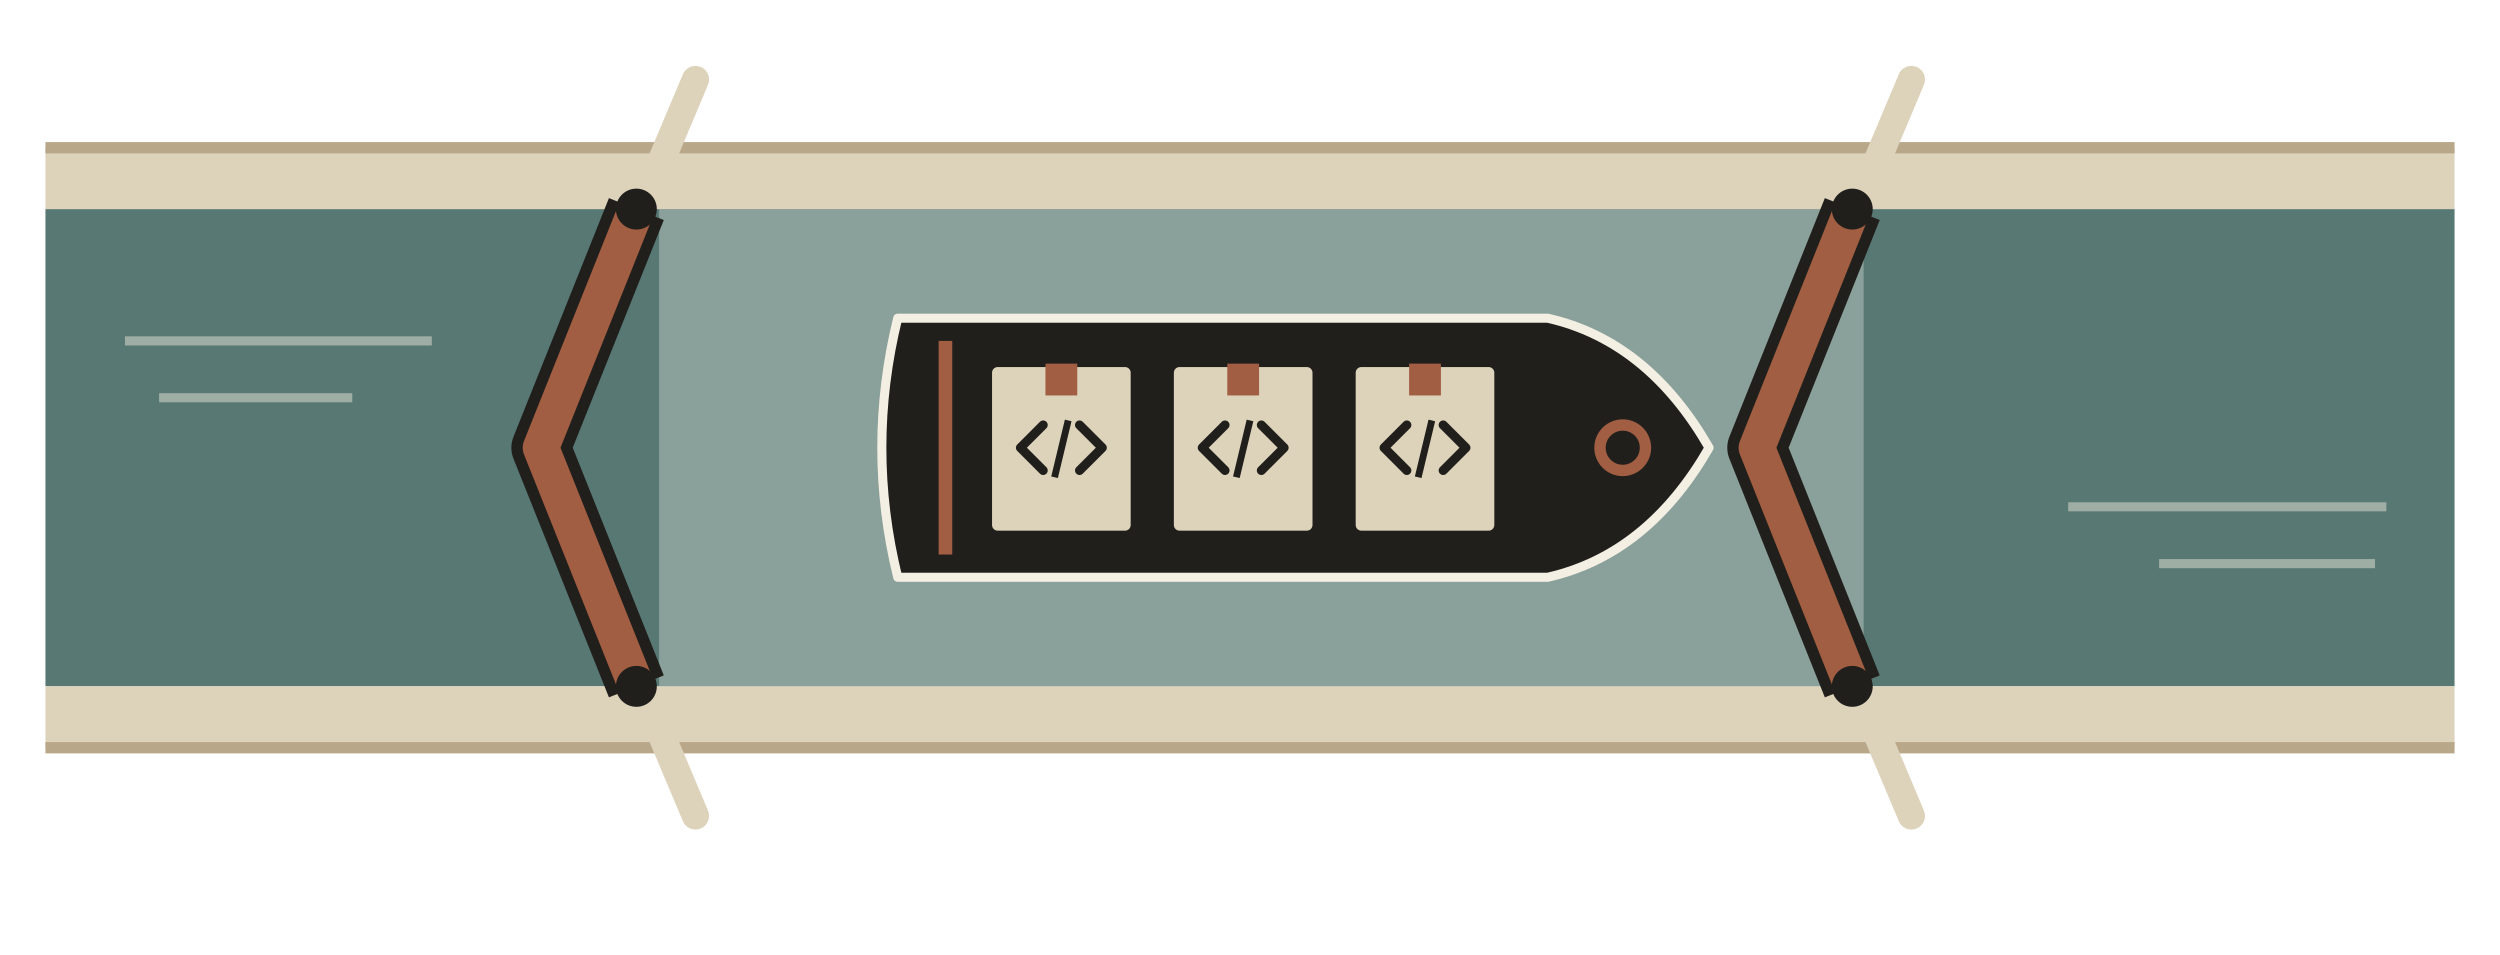
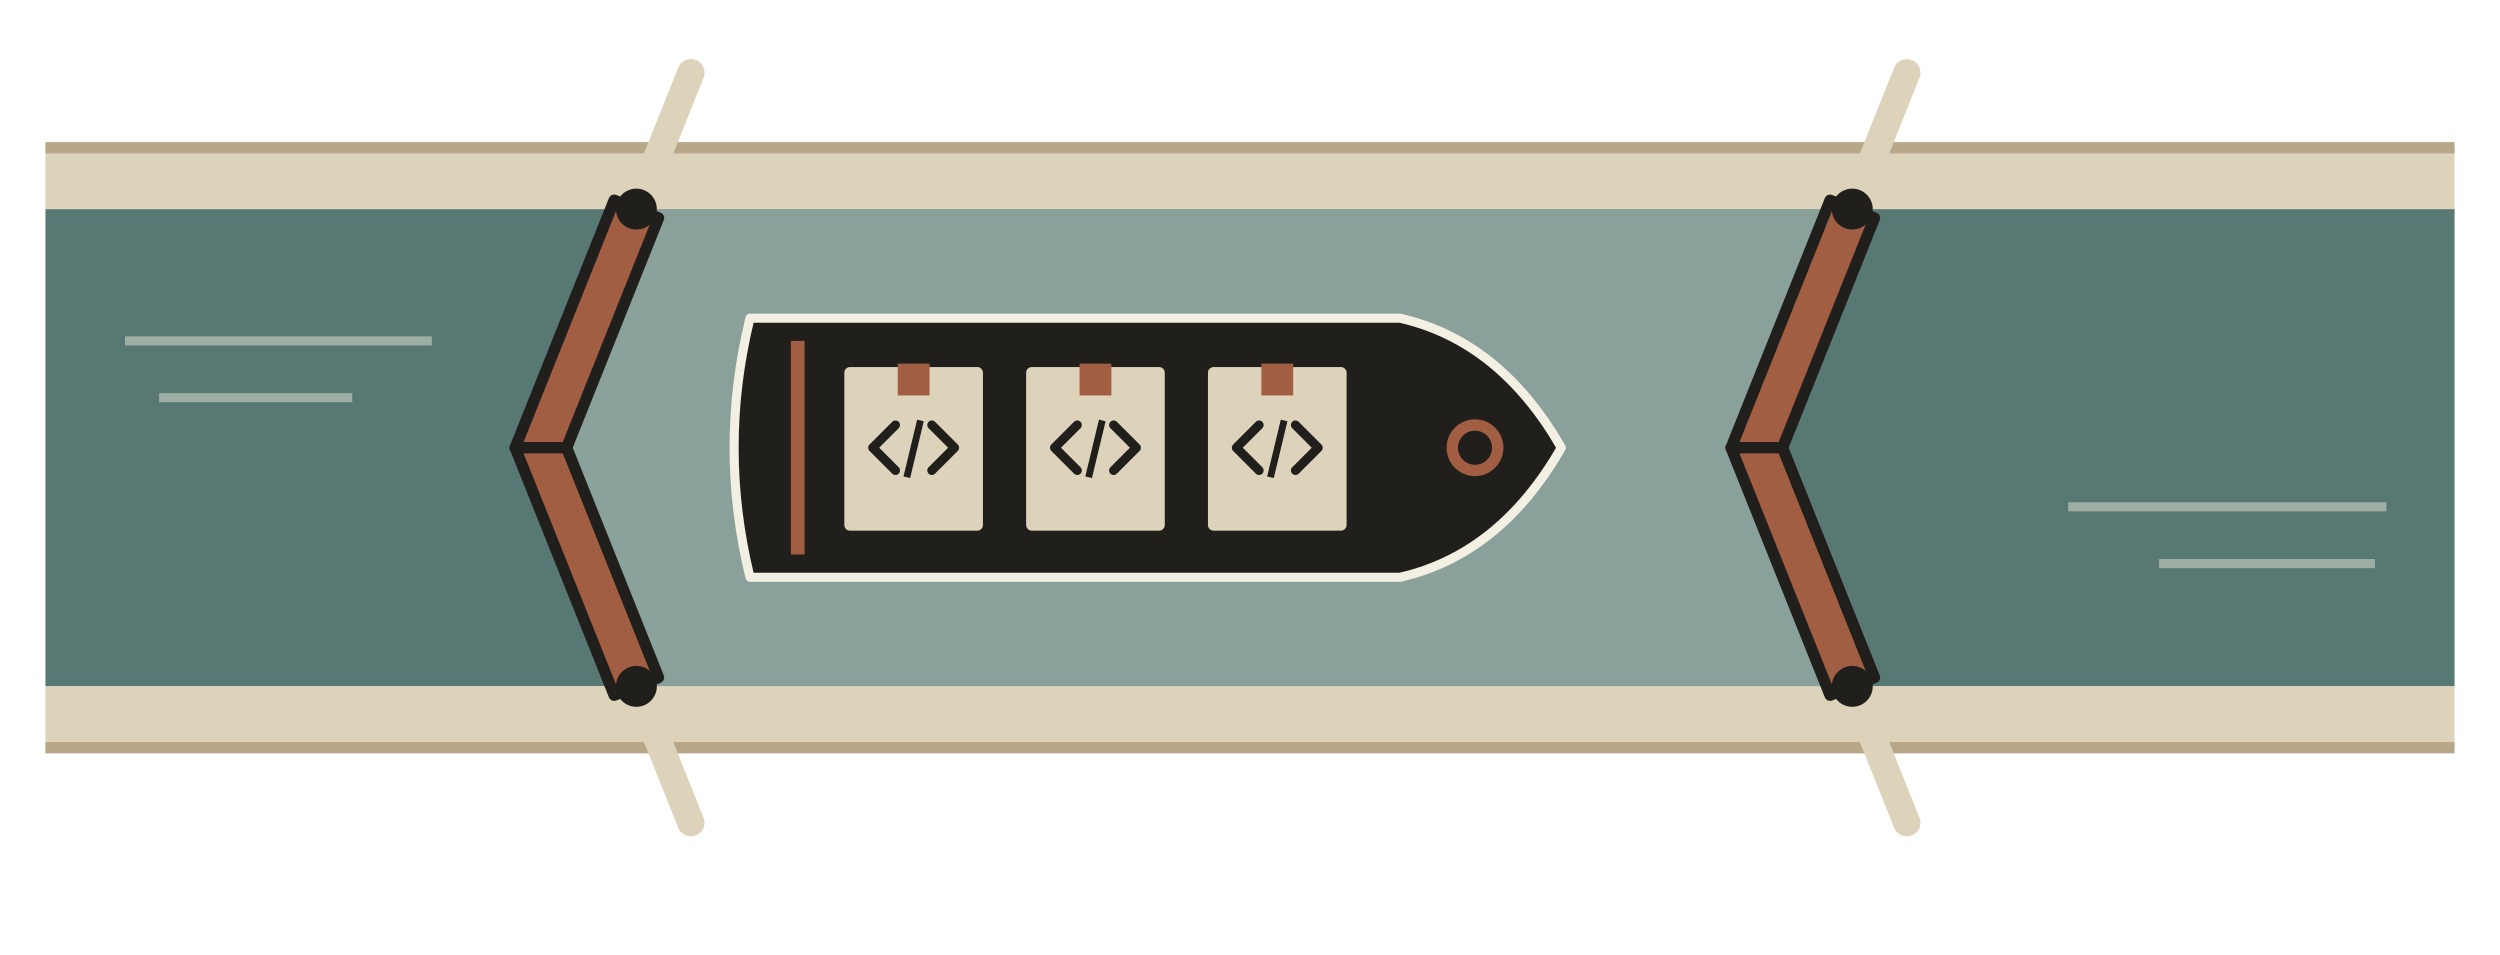
<svg xmlns="http://www.w3.org/2000/svg" width="1100" height="420" viewBox="0 0 1100 420" role="img" aria-labelledby="title description">
  <g stroke-linejoin="round">
    <rect x="20" y="92" width="1060" height="210" fill="#577873" />
-     <rect x="290" y="92" width="530" height="210" fill="#8AA09B" />
+     <path d="M280 92H815L773 197L815 302H280L238 197Z" fill="#8AA09B" />
    <path d="M20 65H1080V92H20ZM20 302H1080V329H20Z" fill="#DDD3BB" />
    <path d="M20 65H1080M20 329H1080" stroke="#B8A789" stroke-width="5" />
    <path d="M55 150H190M70 175H155M910 223H1050M950 248H1045" stroke="#F4EFE3" stroke-width="4" opacity=".45" />
-     <path d="M280 92L238 197L280 302" fill="none" stroke="#211F1C" stroke-width="26" />
-     <path d="M280 92L238 197L280 302" fill="none" stroke="#A15E42" stroke-width="16" />
-     <path d="M282 92L306 35M282 302L306 359" stroke="#DDD3BB" stroke-width="12" stroke-linecap="round" />
+     <g fill="#A15E42" stroke="#211F1C" stroke-width="5">
+       <path d="M270.25 88.10L289.75 95.90L249.31 197H226.69Z" />
+       <path d="M226.69 197H249.31L289.75 298.10L270.25 305.90Z" />
+     </g>
+     <path d="M280 92L304 32M280 302L304 362" stroke="#DDD3BB" stroke-width="12" stroke-linecap="round" />
    <circle cx="280" cy="92" r="9" fill="#211F1C" />
    <circle cx="280" cy="302" r="9" fill="#211F1C" />
-     <path d="M815 92L773 197L815 302" fill="none" stroke="#211F1C" stroke-width="26" />
-     <path d="M815 92L773 197L815 302" fill="none" stroke="#A15E42" stroke-width="16" />
-     <path d="M817 92L841 35M817 302L841 359" stroke="#DDD3BB" stroke-width="12" stroke-linecap="round" />
+     <g fill="#A15E42" stroke="#211F1C" stroke-width="5">
+       <path d="M805.25 88.10L824.75 95.90L784.31 197H761.69Z" />
+       <path d="M761.69 197H784.31L824.75 298.10L805.25 305.90Z" />
+     </g>
+     <path d="M815 92L839 32M815 302L839 362" stroke="#DDD3BB" stroke-width="12" stroke-linecap="round" />
    <circle cx="815" cy="92" r="9" fill="#211F1C" />
    <circle cx="815" cy="302" r="9" fill="#211F1C" />
-     <path d="M395 140H681Q725 150 752 197Q725 244 681 254H395Q381 197 395 140Z" fill="#211F1C" stroke="#F4EFE3" stroke-width="4" />
-     <path d="M416 150V244" stroke="#A15E42" stroke-width="6" />
-     <circle cx="714" cy="197" r="10" fill="none" stroke="#A15E42" stroke-width="5" />
-     <g transform="translate(435 160) scale(1.0 1.0)">
-       <rect width="64" height="75" rx="4" fill="#DDD3BB" stroke="#211F1C" stroke-width="3" />
-       <path d="M25 0V14H39V0" fill="#A15E42" />
-       <path d="M24 27L14 37L24 47M40 27L50 37L40 47" fill="none" stroke="#211F1C" stroke-width="4" stroke-linecap="round" />
-       <path d="M35 25L29 50" fill="none" stroke="#211F1C" stroke-width="3" />
-     </g>
-     <g transform="translate(515 160) scale(1.0 1.0)">
-       <rect width="64" height="75" rx="4" fill="#DDD3BB" stroke="#211F1C" stroke-width="3" />
-       <path d="M25 0V14H39V0" fill="#A15E42" />
-       <path d="M24 27L14 37L24 47M40 27L50 37L40 47" fill="none" stroke="#211F1C" stroke-width="4" stroke-linecap="round" />
-       <path d="M35 25L29 50" fill="none" stroke="#211F1C" stroke-width="3" />
-     </g>
-     <g transform="translate(595 160) scale(1.0 1.0)">
-       <rect width="64" height="75" rx="4" fill="#DDD3BB" stroke="#211F1C" stroke-width="3" />
-       <path d="M25 0V14H39V0" fill="#A15E42" />
-       <path d="M24 27L14 37L24 47M40 27L50 37L40 47" fill="none" stroke="#211F1C" stroke-width="4" stroke-linecap="round" />
-       <path d="M35 25L29 50" fill="none" stroke="#211F1C" stroke-width="3" />
+     <g transform="translate(-65 0)">
+       <path d="M395 140H681Q725 150 752 197Q725 244 681 254H395Q381 197 395 140Z" fill="#211F1C" stroke="#F4EFE3" stroke-width="4" />
+       <path d="M416 150V244" stroke="#A15E42" stroke-width="6" />
+       <circle cx="714" cy="197" r="10" fill="none" stroke="#A15E42" stroke-width="5" />
+       <g transform="translate(435 160) scale(1.0 1.0)">
+         <rect width="64" height="75" rx="4" fill="#DDD3BB" stroke="#211F1C" stroke-width="3" />
+         <path d="M25 0V14H39V0" fill="#A15E42" />
+         <path d="M24 27L14 37L24 47M40 27L50 37L40 47" fill="none" stroke="#211F1C" stroke-width="4" stroke-linecap="round" />
+         <path d="M35 25L29 50" fill="none" stroke="#211F1C" stroke-width="3" />
+       </g>
+       <g transform="translate(515 160) scale(1.0 1.0)">
+         <rect width="64" height="75" rx="4" fill="#DDD3BB" stroke="#211F1C" stroke-width="3" />
+         <path d="M25 0V14H39V0" fill="#A15E42" />
+         <path d="M24 27L14 37L24 47M40 27L50 37L40 47" fill="none" stroke="#211F1C" stroke-width="4" stroke-linecap="round" />
+         <path d="M35 25L29 50" fill="none" stroke="#211F1C" stroke-width="3" />
+       </g>
+       <g transform="translate(595 160) scale(1.0 1.0)">
+         <rect width="64" height="75" rx="4" fill="#DDD3BB" stroke="#211F1C" stroke-width="3" />
+         <path d="M25 0V14H39V0" fill="#A15E42" />
+         <path d="M24 27L14 37L24 47M40 27L50 37L40 47" fill="none" stroke="#211F1C" stroke-width="4" stroke-linecap="round" />
+         <path d="M35 25L29 50" fill="none" stroke="#211F1C" stroke-width="3" />
+       </g>
    </g>
  </g>
</svg>
